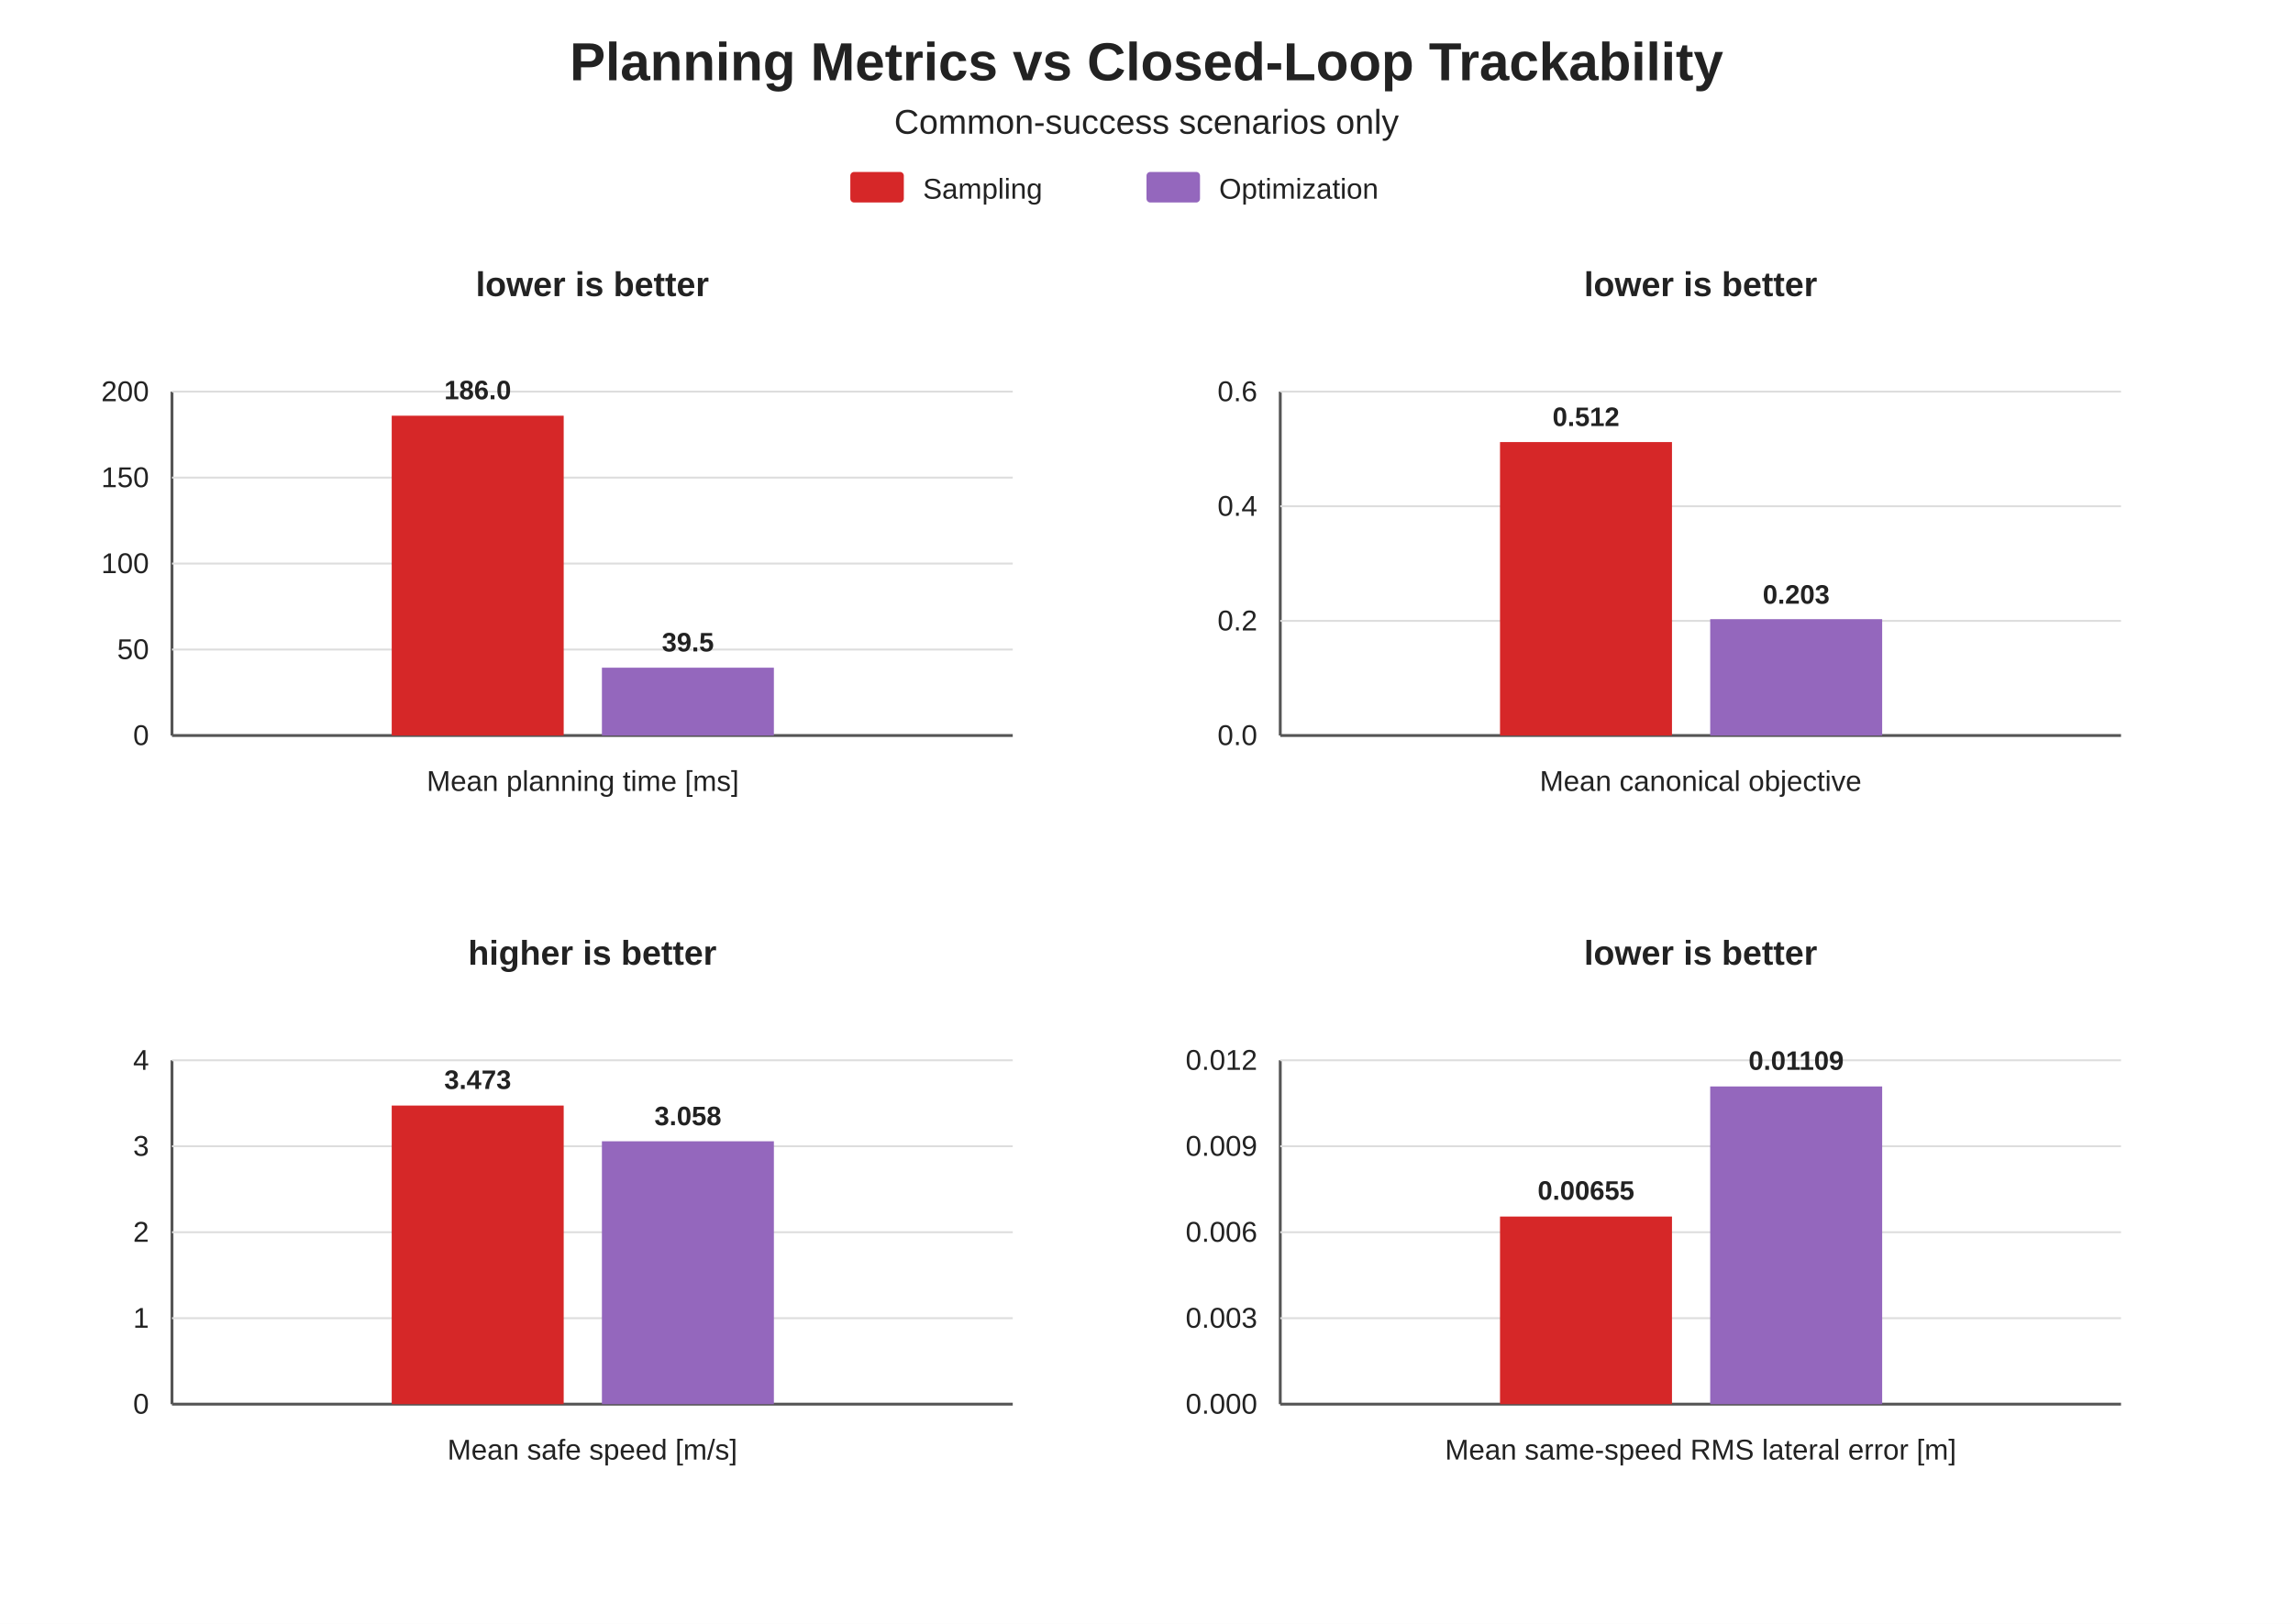
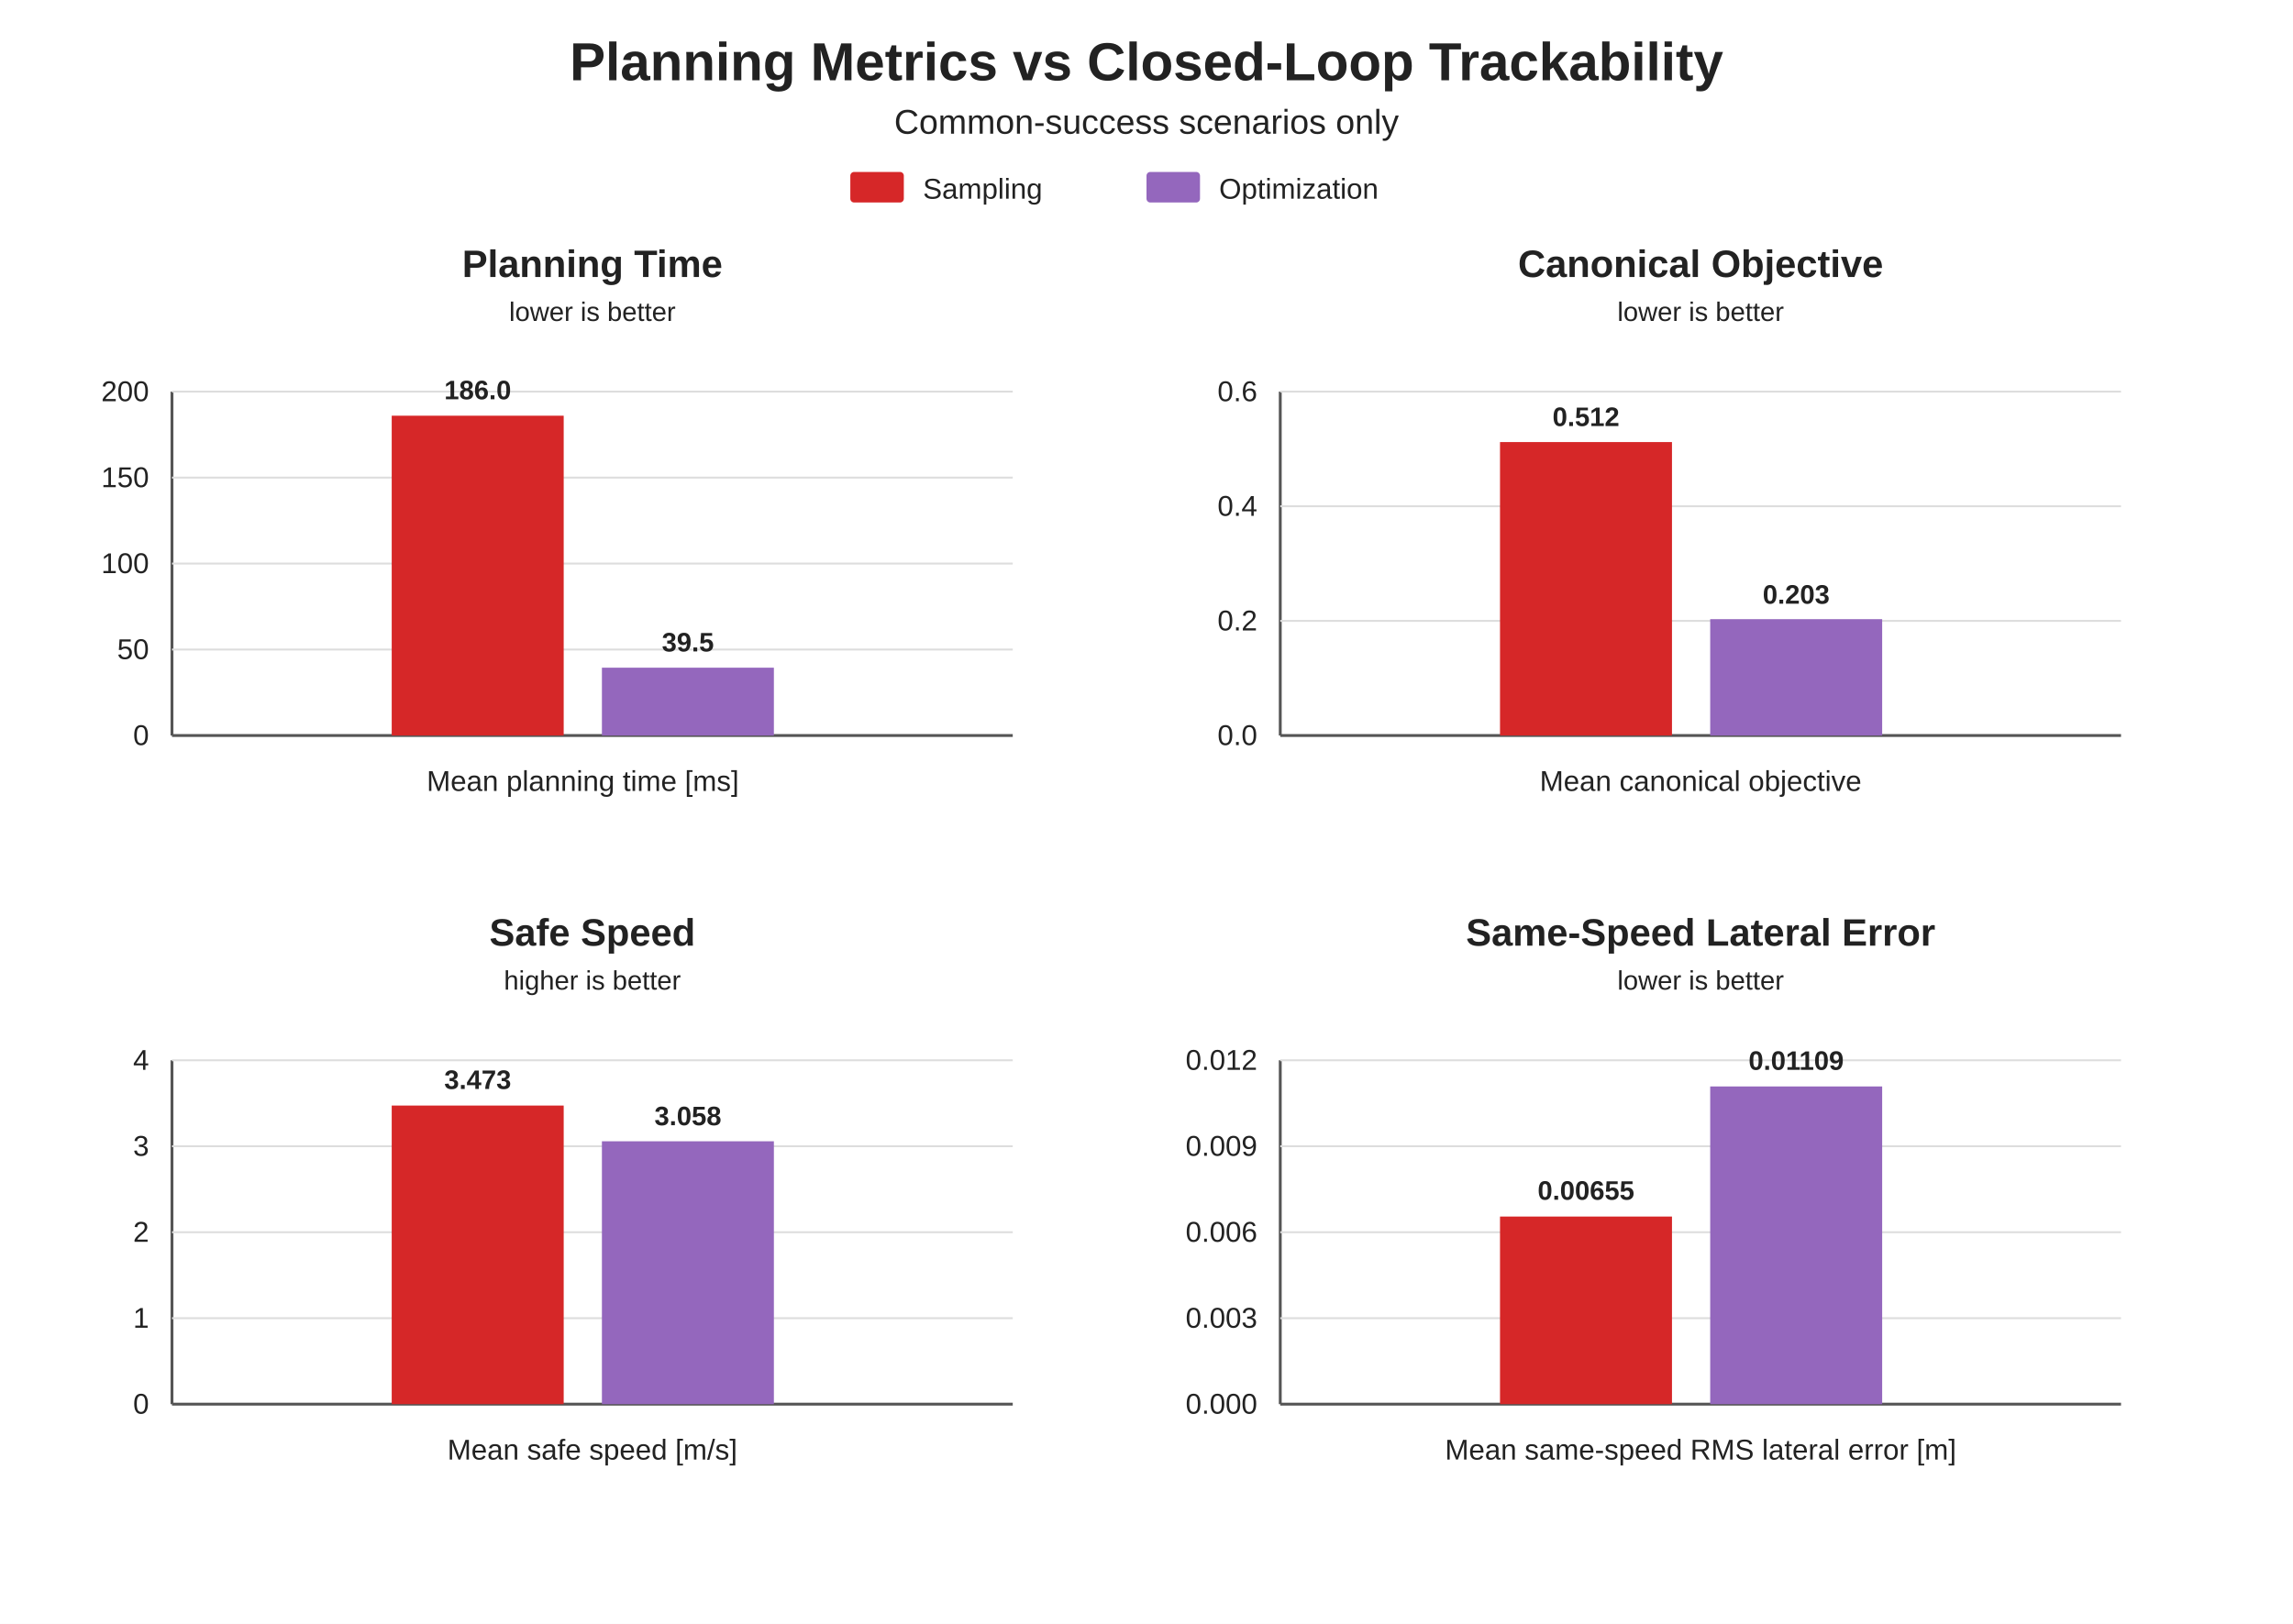
<svg xmlns="http://www.w3.org/2000/svg" width="1200" height="850" viewBox="0 0 1200 850" role="img" aria-labelledby="title desc">
  <rect width="1200" height="850" fill="white" />
  <style>
    text { font-family: -apple-system, BlinkMacSystemFont, "Segoe UI", Arial, sans-serif; fill: #222; }
    .main { font-size: 28px; font-weight: 600; }
    .sub { font-size: 18px; }
-     .panel { font-size: 18px; font-weight: 600; }
+     .panel-title { font-size: 20px; font-weight: 600; }
+     .direction { font-size: 14px; }
    .label { font-size: 15px; }
    .value { font-size: 14px; font-weight: 600; }
    .sampling { fill: #d62728; }
    .optimization { fill: #9467bd; }
    .axis { stroke: #555; stroke-width: 1.5; }
    .grid { stroke: #dddddd; stroke-width: 1; }
  </style>
  <text x="600" y="42" text-anchor="middle" class="main">Planning Metrics vs Closed-Loop Trackability</text>
  <text x="600" y="70" text-anchor="middle" class="sub">Common-success scenarios only</text>
  <rect x="445" y="90" width="28" height="16" rx="2" class="sampling" />
  <text x="483" y="104" class="label">Sampling</text>
  <rect x="600" y="90" width="28" height="16" rx="2" class="optimization" />
  <text x="638" y="104" class="label">Optimization</text>
-   <text x="310" y="155" text-anchor="middle" class="panel">lower is better</text>
+   <text x="310" y="145" text-anchor="middle" class="panel-title">Planning Time</text>
+   <text x="310" y="168" text-anchor="middle" class="direction">lower is better</text>
  <line x1="90" y1="385" x2="530" y2="385" class="axis" />
  <line x1="90" y1="205" x2="90" y2="385" class="axis" />
  <line x1="90" y1="340" x2="530" y2="340" class="grid" />
  <line x1="90" y1="295" x2="530" y2="295" class="grid" />
  <line x1="90" y1="250" x2="530" y2="250" class="grid" />
  <line x1="90" y1="205" x2="530" y2="205" class="grid" />
  <text x="78" y="390" text-anchor="end" class="label">0</text>
  <text x="78" y="345" text-anchor="end" class="label">50</text>
  <text x="78" y="300" text-anchor="end" class="label">100</text>
  <text x="78" y="255" text-anchor="end" class="label">150</text>
  <text x="78" y="210" text-anchor="end" class="label">200</text>
  <rect x="205" y="217.6" width="90" height="167.4" class="sampling" />
  <rect x="315" y="349.5" width="90" height="35.5" class="optimization" />
  <text x="250" y="209" text-anchor="middle" class="value">186.0</text>
  <text x="360" y="341" text-anchor="middle" class="value">39.5</text>
  <text x="305" y="414" text-anchor="middle" class="label">Mean planning time [ms]</text>
-   <text x="890" y="155" text-anchor="middle" class="panel">lower is better</text>
+   <text x="890" y="145" text-anchor="middle" class="panel-title">Canonical Objective</text>
+   <text x="890" y="168" text-anchor="middle" class="direction">lower is better</text>
  <line x1="670" y1="385" x2="1110" y2="385" class="axis" />
  <line x1="670" y1="205" x2="670" y2="385" class="axis" />
  <line x1="670" y1="325" x2="1110" y2="325" class="grid" />
  <line x1="670" y1="265" x2="1110" y2="265" class="grid" />
  <line x1="670" y1="205" x2="1110" y2="205" class="grid" />
  <text x="658" y="390" text-anchor="end" class="label">0.0</text>
  <text x="658" y="330" text-anchor="end" class="label">0.2</text>
  <text x="658" y="270" text-anchor="end" class="label">0.4</text>
  <text x="658" y="210" text-anchor="end" class="label">0.6</text>
  <rect x="785" y="231.4" width="90" height="153.6" class="sampling" />
  <rect x="895" y="324.1" width="90" height="60.9" class="optimization" />
  <text x="830" y="223" text-anchor="middle" class="value">0.512</text>
  <text x="940" y="316" text-anchor="middle" class="value">0.203</text>
  <text x="890" y="414" text-anchor="middle" class="label">Mean canonical objective</text>
-   <text x="310" y="505" text-anchor="middle" class="panel">higher is better</text>
+   <text x="310" y="495" text-anchor="middle" class="panel-title">Safe Speed</text>
+   <text x="310" y="518" text-anchor="middle" class="direction">higher is better</text>
  <line x1="90" y1="735" x2="530" y2="735" class="axis" />
  <line x1="90" y1="555" x2="90" y2="735" class="axis" />
  <line x1="90" y1="690" x2="530" y2="690" class="grid" />
  <line x1="90" y1="645" x2="530" y2="645" class="grid" />
  <line x1="90" y1="600" x2="530" y2="600" class="grid" />
  <line x1="90" y1="555" x2="530" y2="555" class="grid" />
  <text x="78" y="740" text-anchor="end" class="label">0</text>
  <text x="78" y="695" text-anchor="end" class="label">1</text>
  <text x="78" y="650" text-anchor="end" class="label">2</text>
  <text x="78" y="605" text-anchor="end" class="label">3</text>
  <text x="78" y="560" text-anchor="end" class="label">4</text>
  <rect x="205" y="578.7" width="90" height="156.3" class="sampling" />
  <rect x="315" y="597.4" width="90" height="137.6" class="optimization" />
  <text x="250" y="570" text-anchor="middle" class="value">3.473</text>
  <text x="360" y="589" text-anchor="middle" class="value">3.058</text>
  <text x="310" y="764" text-anchor="middle" class="label">Mean safe speed [m/s]</text>
-   <text x="890" y="505" text-anchor="middle" class="panel">lower is better</text>
+   <text x="890" y="495" text-anchor="middle" class="panel-title">Same-Speed Lateral Error</text>
+   <text x="890" y="518" text-anchor="middle" class="direction">lower is better</text>
  <line x1="670" y1="735" x2="1110" y2="735" class="axis" />
  <line x1="670" y1="555" x2="670" y2="735" class="axis" />
  <line x1="670" y1="690" x2="1110" y2="690" class="grid" />
  <line x1="670" y1="645" x2="1110" y2="645" class="grid" />
  <line x1="670" y1="600" x2="1110" y2="600" class="grid" />
  <line x1="670" y1="555" x2="1110" y2="555" class="grid" />
  <text x="658" y="740" text-anchor="end" class="label">0.000</text>
  <text x="658" y="695" text-anchor="end" class="label">0.003</text>
  <text x="658" y="650" text-anchor="end" class="label">0.006</text>
  <text x="658" y="605" text-anchor="end" class="label">0.009</text>
  <text x="658" y="560" text-anchor="end" class="label">0.012</text>
  <rect x="785" y="636.8" width="90" height="98.2" class="sampling" />
  <rect x="895" y="568.7" width="90" height="166.3" class="optimization" />
  <text x="830" y="628" text-anchor="middle" class="value">0.00655</text>
  <text x="940" y="560" text-anchor="middle" class="value">0.01109</text>
  <text x="890" y="764" text-anchor="middle" class="label">Mean same-speed RMS lateral error [m]</text>
</svg>
